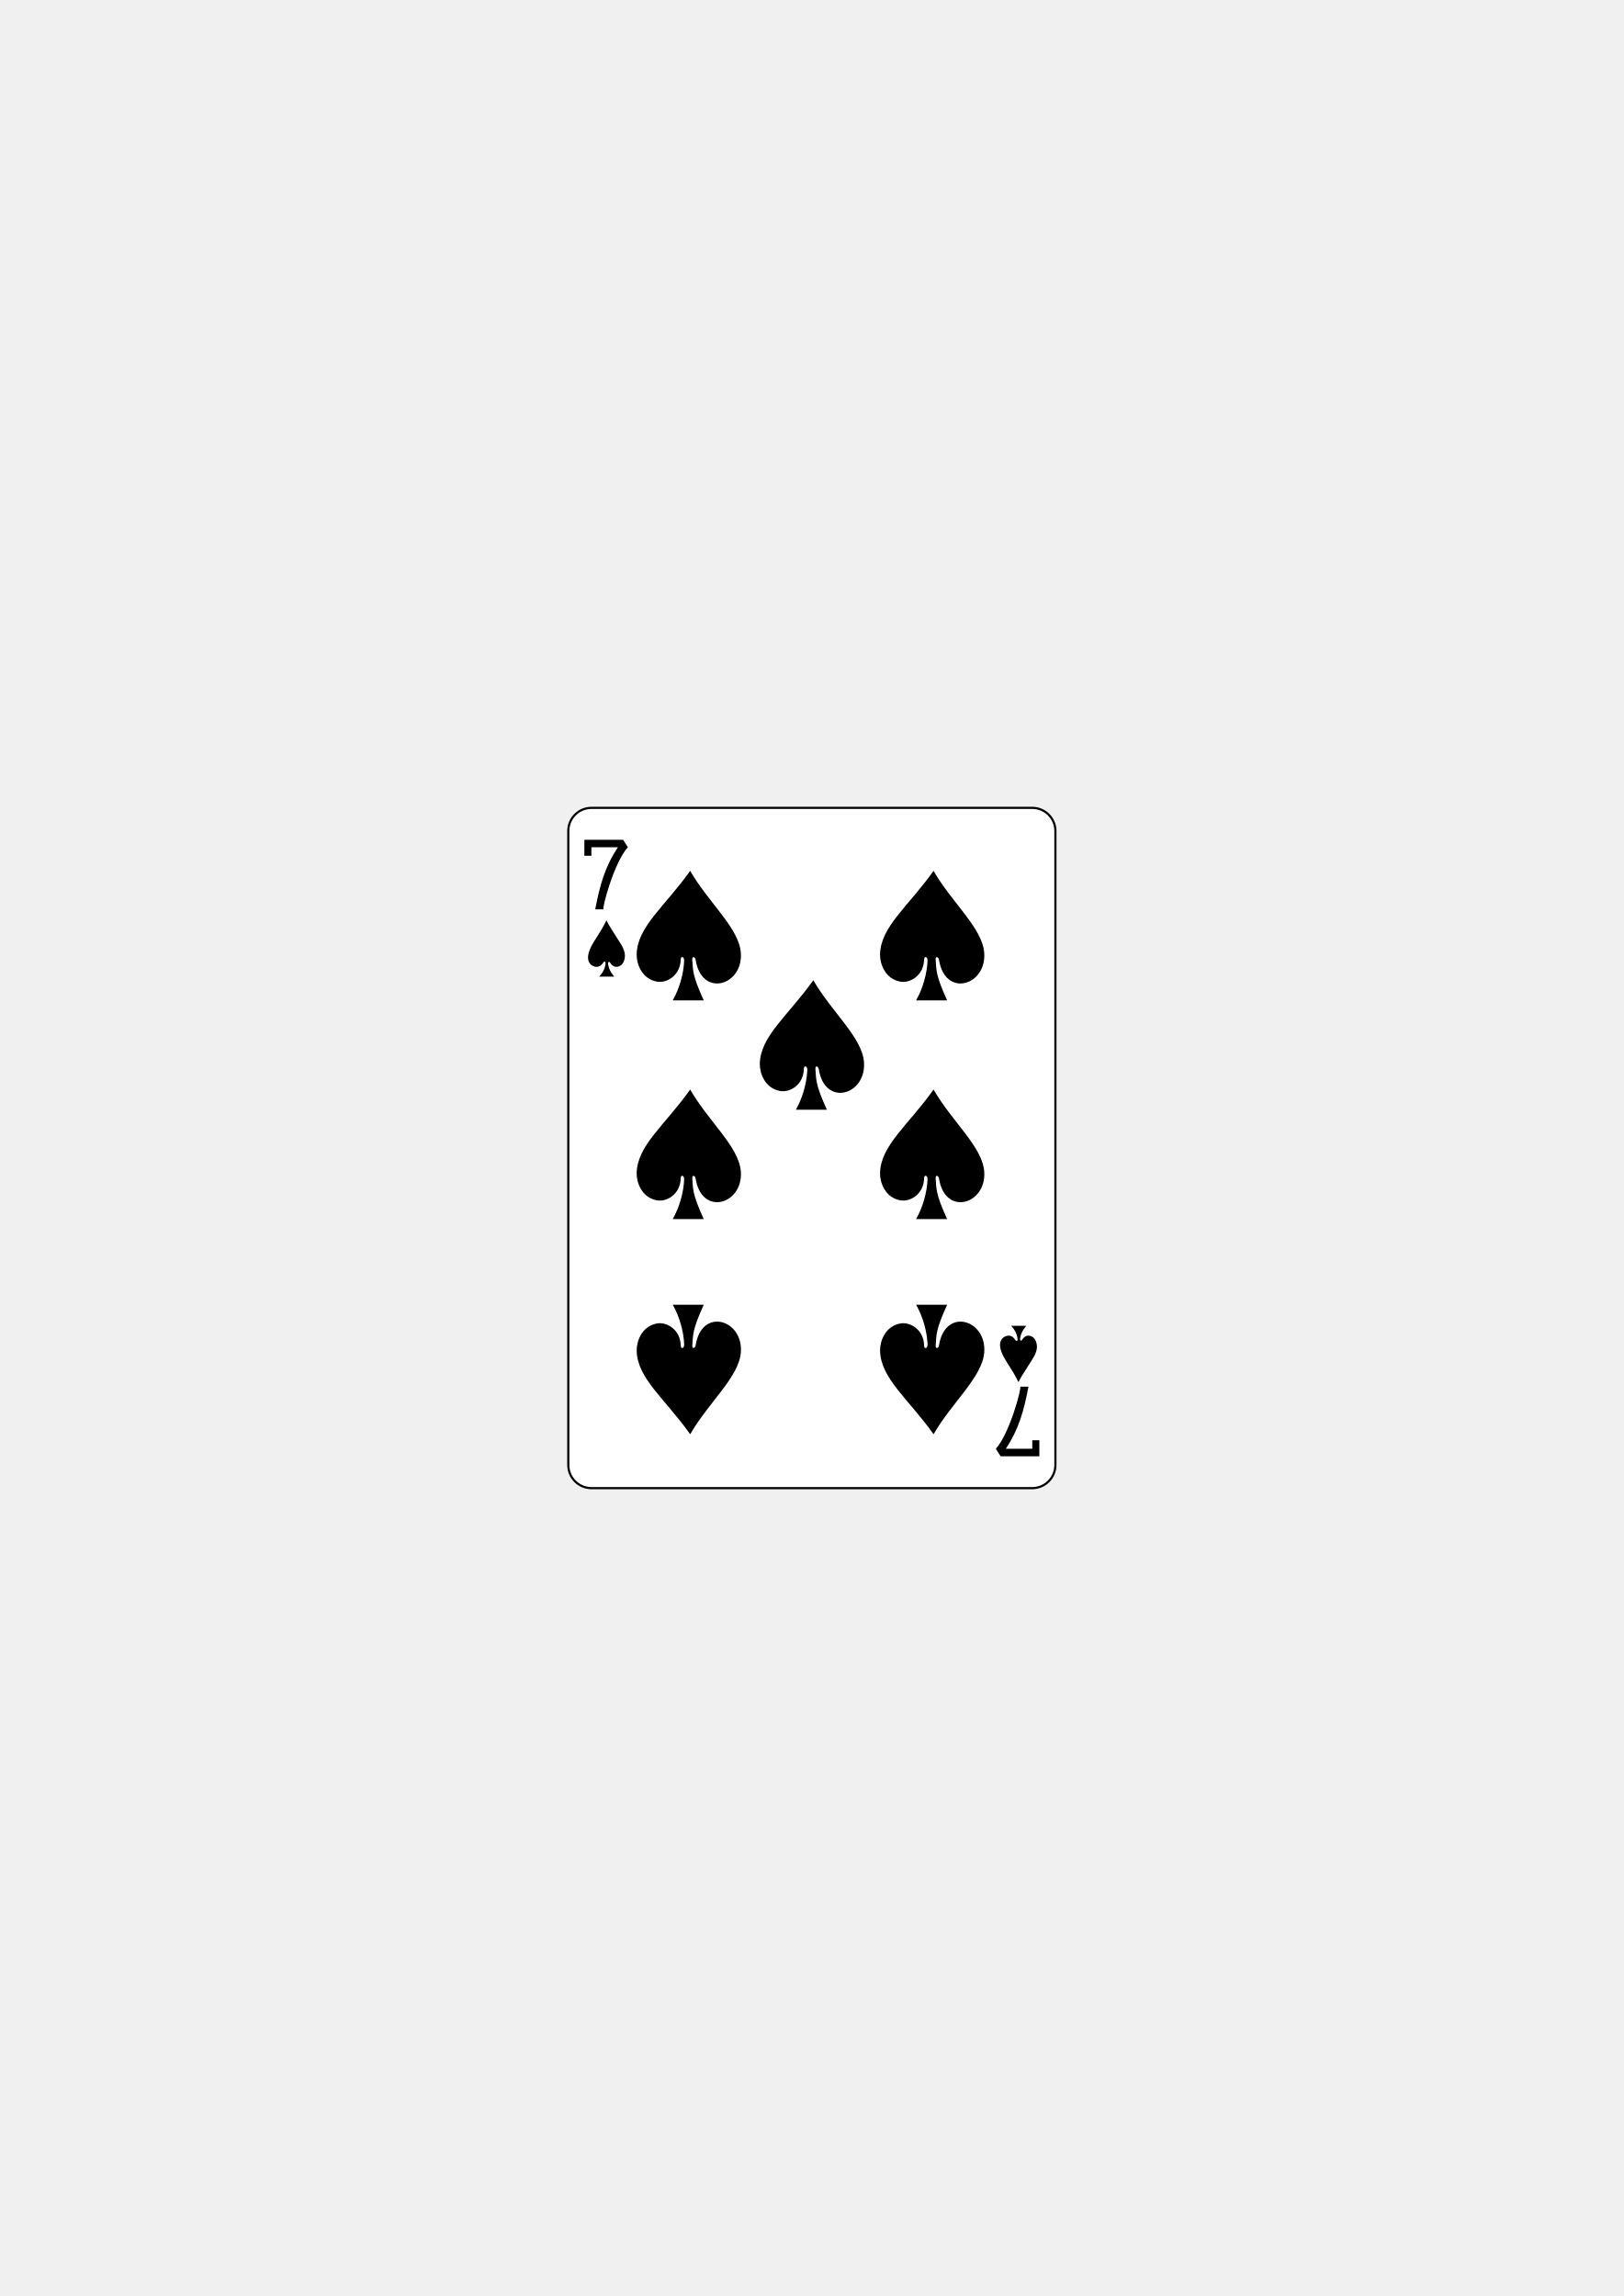
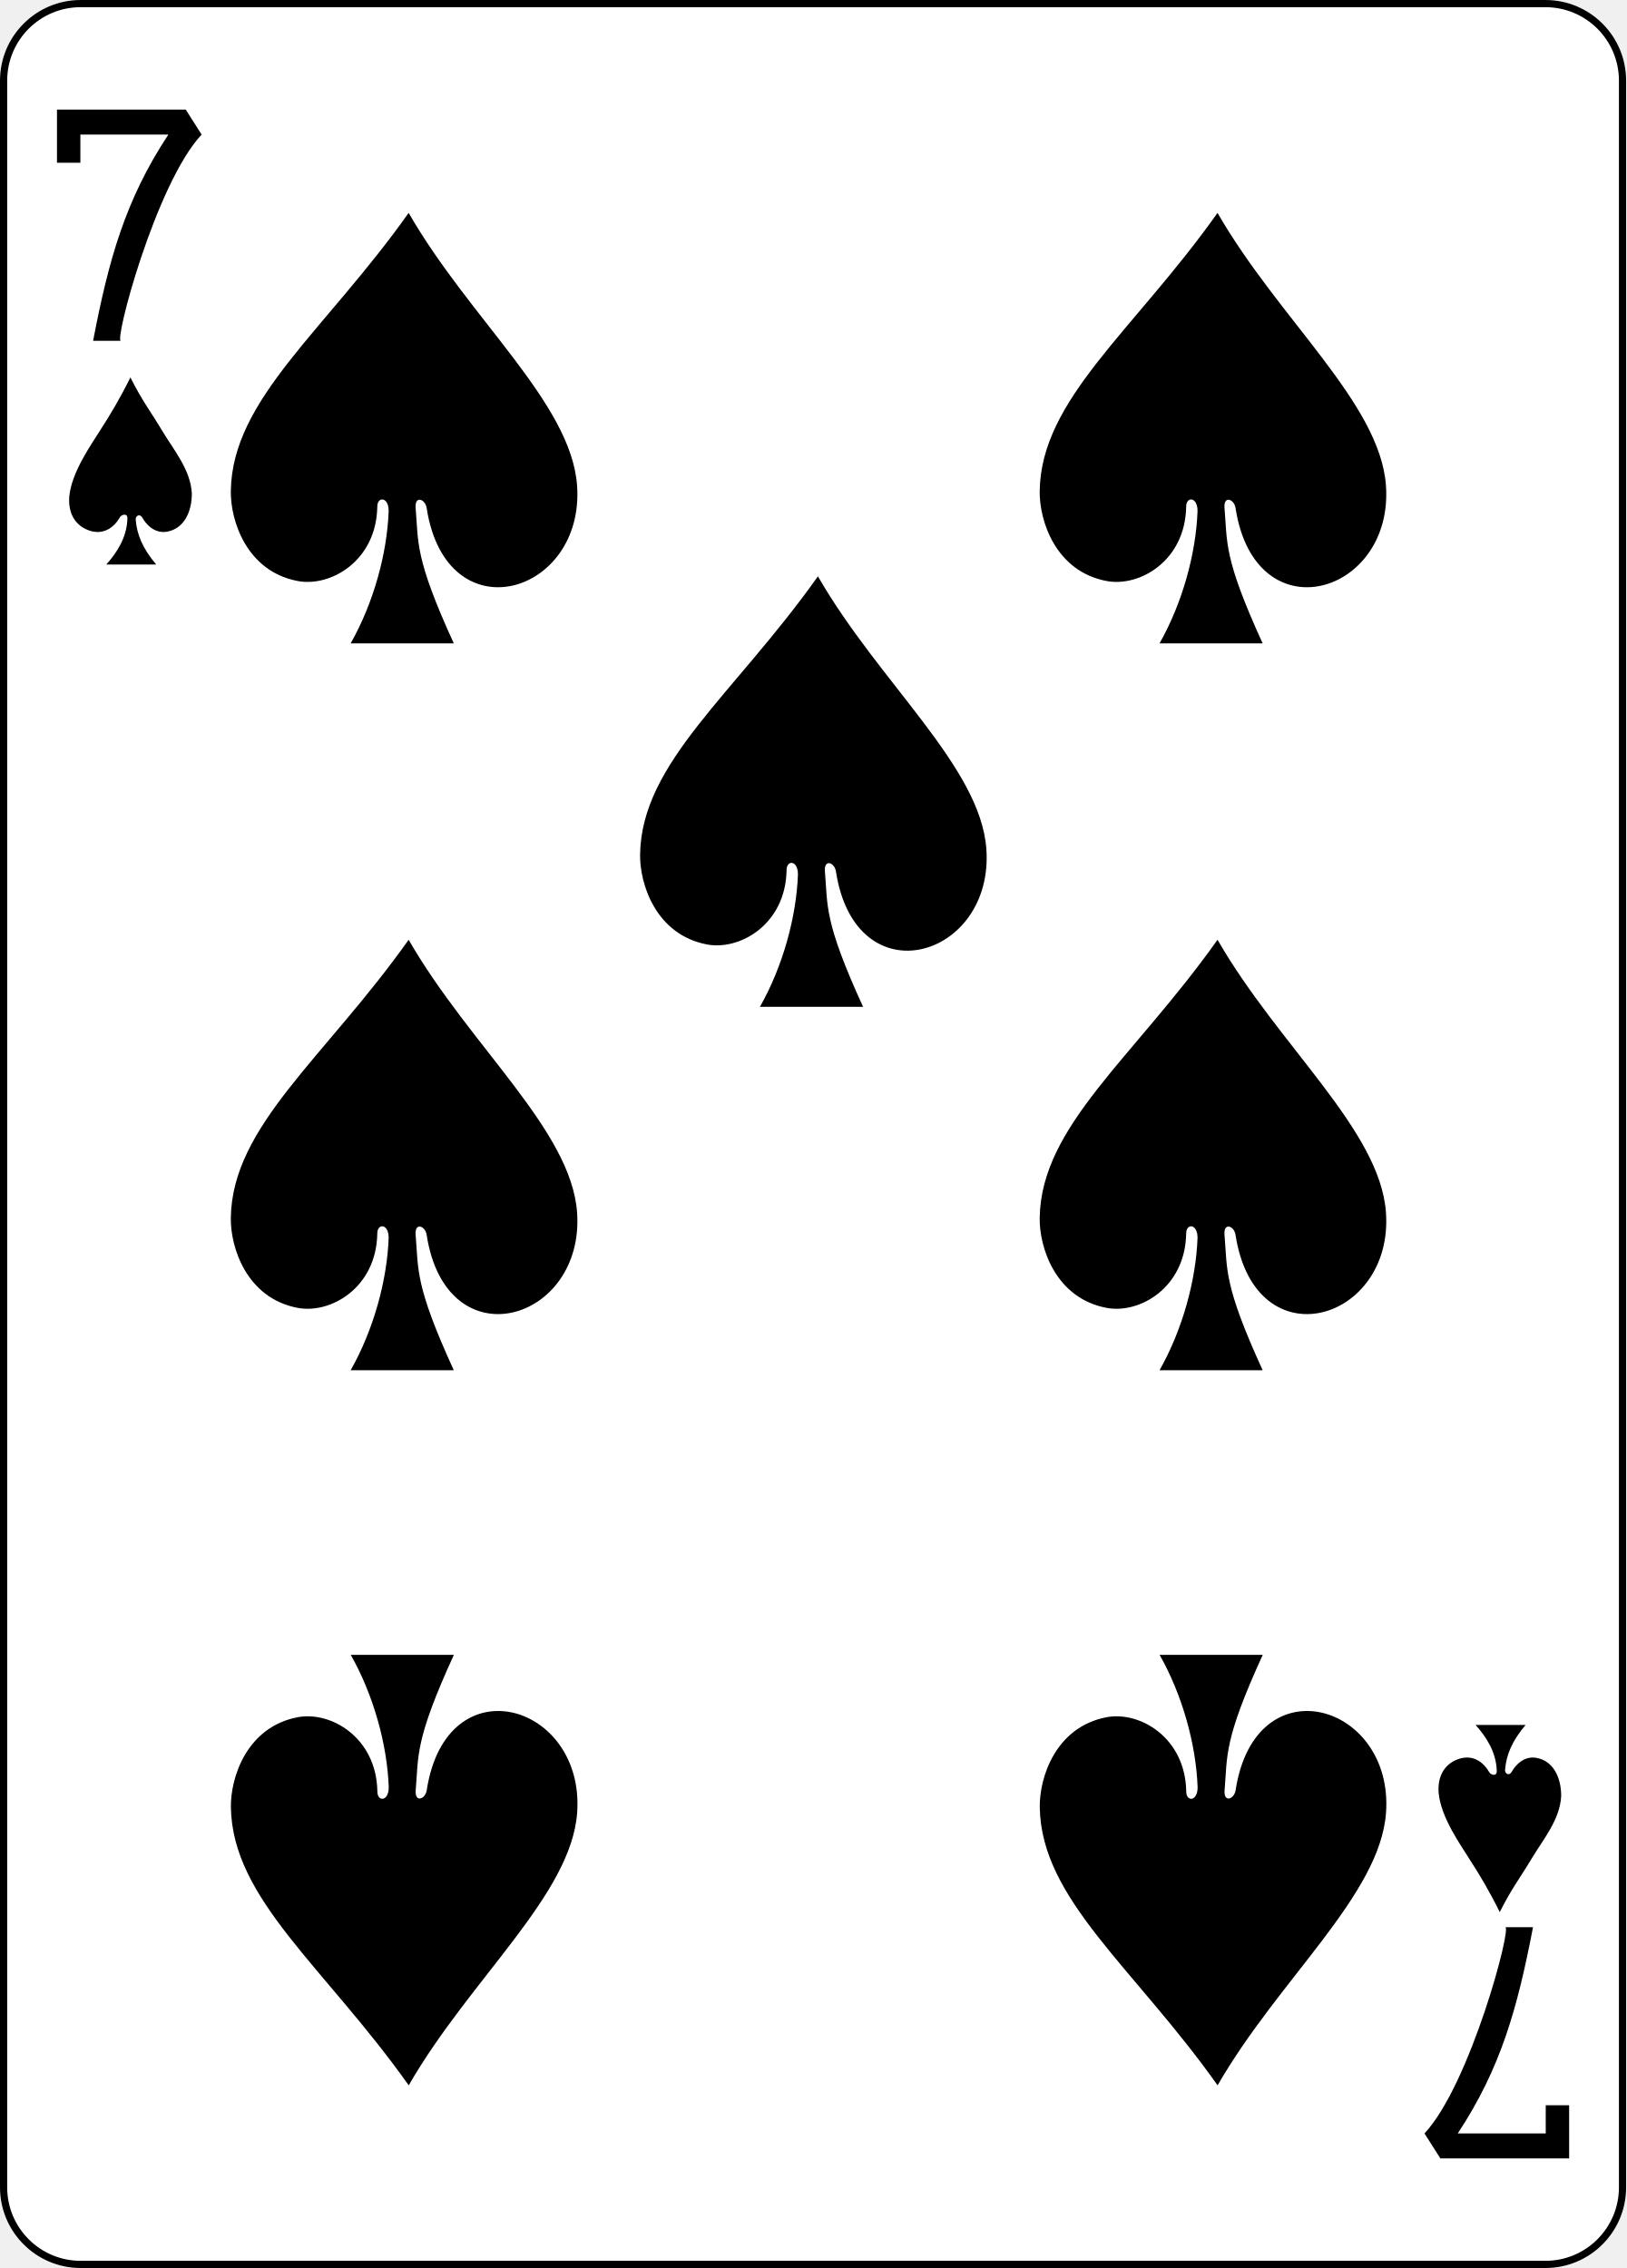
- <svg xmlns="http://www.w3.org/2000/svg" width="744.094" height="1052.362" id="svg4423" version="1.1">
+ <svg xmlns="http://www.w3.org/2000/svg" width="224.218" height="312.801" id="svg4423" version="1.1">
  <defs id="defs4425" />
-   <g id="layer1">
+   <g id="layer1" transform="translate(-259.9381,-369.7806)">
    <g transform="translate(-714.3115,-219.6759)" id="g3643" style="display:inline">
      <g id="g8156">
        <g id="g8853-3" style="display:inline" transform="translate(-5059.956,3024.952)">
-           <rect ry="10.63" rx="10.63" style="fill:#ffffff;fill-opacity:1;stroke:#000000;stroke-width:0.99;stroke-miterlimit:3.8;stroke-opacity:1;stroke-dasharray:none;display:inline" id="rect6359-6" width="223.228" height="311.811" x="6034.701" y="-2435" />
+           <rect ry="10.63" rx="10.63" style="display:inline;fill:#ffffff;fill-opacity:1;stroke:#000000;stroke-width:0.99;stroke-miterlimit:3.8;stroke-dasharray:none;stroke-opacity:1" id="rect6359-6" width="223.228" height="311.811" x="6034.701" y="-2435" />
          <g id="g8660-1" transform="matrix(0.3010621,0,0,0.3010621,5449.582,-1980.882)">
-             <path style="fill:#000000;fill-opacity:1;display:inline" d="m 1984.51,-1353.898 c 7.082,-36.836 14.645,-64.473 34.478,-94.491 l -40.306,0 0,12.921 -10.714,0 0,-24.35 58.972,0 7.269,11.429 c -21.064,22.576 -40.351,95.556 -36.934,94.491 z" id="path7110-5" />
-             <path id="path7126-4" d="m 2643.988,-627.171 c -7.082,36.836 -14.645,64.473 -34.478,94.491 l 40.306,0 0,-12.921 10.714,0 0,24.35 -58.972,0 -7.269,-11.429 c 21.064,-22.576 40.351,-95.556 36.934,-94.491 z" style="fill:#000000;fill-opacity:1;display:inline" />
+             <path style="display:inline;fill:#000000;fill-opacity:1" d="m 1984.51,-1353.898 c 7.082,-36.836 14.645,-64.473 34.478,-94.491 h -40.306 v 12.921 h -10.714 v -24.35 h 58.972 l 7.269,11.429 c -21.064,22.576 -40.351,95.556 -36.934,94.491 z" id="path7110-5" />
+             <path id="path7126-4" d="m 2643.988,-627.171 c -7.082,36.836 -14.645,64.473 -34.478,94.491 h 40.306 v -12.921 h 10.714 v 24.35 h -58.972 l -7.269,-11.429 c 21.064,-22.576 40.351,-95.556 36.934,-94.491 z" style="display:inline;fill:#000000;fill-opacity:1" />
          </g>
        </g>
      </g>
-       <path id="path3212" d="m 1027.841,659.956 c 0.015,-2.026 -1.587,-2.064 -1.569,-0.586 -0.134,7.429 -6.417,11.086 -10.981,10.219 -7.036,-1.338 -9.282,-8.322 -9.215,-12.435 0.207,-12.696 12.988,-22.058 24.52,-38.335 8.45,14.691 22.397,26.23 23.223,37.586 1.098,15.098 -18.009,20.73 -20.737,3.133 -0.176,-1.243 -1.64,-1.801 -1.526,-0.065 0.414,4.823 -0.175,6.831 5.266,18.719 l -14.222,0 c 3.15,-5.555 5.025,-12.375 5.24,-18.236 z" style="fill:#000000;fill-opacity:1;display:inline" />
-       <path id="path3214" d="m 1139.374,659.956 c 0.015,-2.026 -1.587,-2.064 -1.569,-0.586 -0.134,7.429 -6.417,11.086 -10.981,10.219 -7.036,-1.338 -9.282,-8.322 -9.215,-12.435 0.207,-12.696 12.988,-22.058 24.52,-38.335 8.45,14.691 22.397,26.23 23.223,37.586 1.098,15.098 -18.009,20.73 -20.737,3.133 -0.176,-1.243 -1.64,-1.801 -1.526,-0.065 0.414,4.823 -0.175,6.831 5.266,18.719 l -14.222,0 c 3.15,-5.555 5.025,-12.375 5.24,-18.236 z" style="fill:#000000;fill-opacity:1;display:inline" />
-       <path id="path3216" d="m 1084.275,710.08 c 0.015,-2.026 -1.587,-2.064 -1.569,-0.586 -0.134,7.429 -6.417,11.086 -10.981,10.219 -7.036,-1.338 -9.282,-8.322 -9.215,-12.435 0.207,-12.696 12.988,-22.058 24.52,-38.335 8.45,14.691 22.397,26.23 23.223,37.586 1.098,15.098 -18.009,20.73 -20.737,3.133 -0.176,-1.243 -1.64,-1.801 -1.526,-0.065 0.414,4.823 -0.175,6.831 5.266,18.719 l -14.222,0 c 3.15,-5.555 5.025,-12.375 5.24,-18.236 z" style="fill:#000000;fill-opacity:1;display:inline" />
-       <path id="path3218" d="m 1139.374,760.204 c 0.015,-2.026 -1.587,-2.064 -1.569,-0.586 -0.134,7.429 -6.417,11.086 -10.981,10.219 -7.036,-1.338 -9.282,-8.322 -9.215,-12.435 0.207,-12.696 12.988,-22.058 24.52,-38.335 8.45,14.691 22.397,26.23 23.223,37.586 1.098,15.098 -18.009,20.73 -20.737,3.133 -0.176,-1.243 -1.64,-1.801 -1.526,-0.065 0.414,4.823 -0.175,6.831 5.266,18.719 l -14.222,0 c 3.15,-5.555 5.025,-12.375 5.24,-18.236 z" style="fill:#000000;fill-opacity:1;display:inline" />
-       <path id="path3220" d="m 1027.841,760.204 c 0.015,-2.026 -1.587,-2.064 -1.569,-0.586 -0.134,7.429 -6.417,11.086 -10.981,10.219 -7.036,-1.338 -9.282,-8.322 -9.215,-12.435 0.207,-12.696 12.988,-22.058 24.52,-38.335 8.45,14.691 22.397,26.23 23.223,37.586 1.098,15.098 -18.009,20.73 -20.737,3.133 -0.176,-1.243 -1.64,-1.801 -1.526,-0.065 0.414,4.823 -0.175,6.831 5.266,18.719 l -14.222,0 c 3.15,-5.555 5.025,-12.375 5.24,-18.236 z" style="fill:#000000;fill-opacity:1;display:inline" />
-       <path id="path3304" d="m 1139.384,835.927 c 0.015,2.026 -1.587,2.064 -1.569,0.586 -0.134,-7.429 -6.417,-11.086 -10.981,-10.219 -7.036,1.338 -9.282,8.322 -9.215,12.435 0.207,12.696 12.988,22.058 24.52,38.335 8.45,-14.691 22.397,-26.23 23.223,-37.586 1.098,-15.098 -18.009,-20.73 -20.737,-3.133 -0.176,1.243 -1.64,1.801 -1.526,0.065 0.414,-4.823 -0.175,-6.831 5.266,-18.719 l -14.222,0 c 3.15,5.555 5.025,12.375 5.24,18.236 z" style="fill:#000000;fill-opacity:1;display:inline" />
-       <path id="path3306" d="m 1027.852,835.927 c 0.015,2.026 -1.587,2.064 -1.569,0.586 -0.134,-7.429 -6.417,-11.086 -10.981,-10.219 -7.036,1.338 -9.282,8.322 -9.215,12.435 0.207,12.696 12.988,22.058 24.52,38.335 8.45,-14.691 22.397,-26.23 23.223,-37.586 1.098,-15.098 -18.009,-20.73 -20.737,-3.133 -0.176,1.243 -1.64,1.801 -1.526,0.065 0.414,-4.823 -0.175,-6.831 5.266,-18.719 l -14.222,0 c 3.15,5.555 5.025,12.375 5.24,18.236 z" style="fill:#000000;fill-opacity:1;display:inline" />
-       <path id="path3324" d="m 991.818,660.968 c 0.01,-0.872 -0.895,-0.465 -1.018,-0.19 -1.163,1.986 -2.865,2.448 -4.548,1.732 -1.667,-0.709 -2.604,-2.28 -2.454,-4.522 0.31,-3.438 3.035,-7.2 4.355,-9.326 1.252,-1.93 2.628,-4.222 4.077,-7.154 1.697,3.363 2.559,4.321 4.405,7.391 1.626,2.704 3.892,5.353 4.067,8.622 0,2.485 -1.046,4.832 -3.399,5.259 -1.331,0.242 -2.579,-0.442 -3.504,-2.037 -0.282,-0.407 -0.849,-0.195 -0.839,0.362 0.165,2.093 0.955,3.983 2.829,6.212 l -6.887,0 c 1.41,-1.576 2.849,-3.704 2.915,-6.349 z" style="fill:#000000;fill-opacity:1;display:inline" />
-       <path style="fill:#000000;fill-opacity:1;display:inline" d="m 1180.633,833.713 c 0.01,0.872 -0.895,0.465 -1.018,0.19 -1.163,-1.986 -2.865,-2.448 -4.548,-1.732 -1.667,0.709 -2.604,2.28 -2.454,4.522 0.31,3.438 3.035,7.2 4.355,9.326 1.252,1.93 2.628,4.222 4.077,7.154 1.697,-3.363 2.559,-4.321 4.405,-7.391 1.626,-2.704 3.893,-5.353 4.067,-8.622 0,-2.485 -1.046,-4.832 -3.399,-5.259 -1.331,-0.242 -2.579,0.442 -3.504,2.037 -0.282,0.407 -0.849,0.195 -0.839,-0.362 0.165,-2.093 0.955,-3.983 2.829,-6.212 l -6.887,0 c 1.41,1.576 2.849,3.704 2.915,6.349 z" id="path3348" />
+       <path id="path3212" d="m 1027.841,659.956 c 0.015,-2.026 -1.587,-2.064 -1.569,-0.586 -0.134,7.429 -6.417,11.086 -10.981,10.219 -7.036,-1.338 -9.282,-8.322 -9.215,-12.435 0.207,-12.696 12.988,-22.058 24.52,-38.335 8.45,14.691 22.397,26.23 23.223,37.586 1.098,15.098 -18.009,20.73 -20.737,3.133 -0.176,-1.243 -1.64,-1.801 -1.526,-0.065 0.414,4.823 -0.175,6.831 5.266,18.719 h -14.222 c 3.15,-5.555 5.025,-12.375 5.24,-18.236 z" style="display:inline;fill:#000000;fill-opacity:1" />
+       <path id="path3214" d="m 1139.374,659.956 c 0.015,-2.026 -1.587,-2.064 -1.569,-0.586 -0.134,7.429 -6.417,11.086 -10.981,10.219 -7.036,-1.338 -9.282,-8.322 -9.215,-12.435 0.207,-12.696 12.988,-22.058 24.52,-38.335 8.45,14.691 22.397,26.23 23.223,37.586 1.098,15.098 -18.009,20.73 -20.737,3.133 -0.176,-1.243 -1.64,-1.801 -1.526,-0.065 0.414,4.823 -0.175,6.831 5.266,18.719 h -14.222 c 3.15,-5.555 5.025,-12.375 5.24,-18.236 z" style="display:inline;fill:#000000;fill-opacity:1" />
+       <path id="path3216" d="m 1084.275,710.08 c 0.015,-2.026 -1.587,-2.064 -1.569,-0.586 -0.134,7.429 -6.417,11.086 -10.981,10.219 -7.036,-1.338 -9.282,-8.322 -9.215,-12.435 0.207,-12.696 12.988,-22.058 24.52,-38.335 8.45,14.691 22.397,26.23 23.223,37.586 1.098,15.098 -18.009,20.73 -20.737,3.133 -0.176,-1.243 -1.64,-1.801 -1.526,-0.065 0.414,4.823 -0.175,6.831 5.266,18.719 h -14.222 c 3.15,-5.555 5.025,-12.375 5.24,-18.236 z" style="display:inline;fill:#000000;fill-opacity:1" />
+       <path id="path3218" d="m 1139.374,760.204 c 0.015,-2.026 -1.587,-2.064 -1.569,-0.586 -0.134,7.429 -6.417,11.086 -10.981,10.219 -7.036,-1.338 -9.282,-8.322 -9.215,-12.435 0.207,-12.696 12.988,-22.058 24.52,-38.335 8.45,14.691 22.397,26.23 23.223,37.586 1.098,15.098 -18.009,20.73 -20.737,3.133 -0.176,-1.243 -1.64,-1.801 -1.526,-0.065 0.414,4.823 -0.175,6.831 5.266,18.719 h -14.222 c 3.15,-5.555 5.025,-12.375 5.24,-18.236 z" style="display:inline;fill:#000000;fill-opacity:1" />
+       <path id="path3220" d="m 1027.841,760.204 c 0.015,-2.026 -1.587,-2.064 -1.569,-0.586 -0.134,7.429 -6.417,11.086 -10.981,10.219 -7.036,-1.338 -9.282,-8.322 -9.215,-12.435 0.207,-12.696 12.988,-22.058 24.52,-38.335 8.45,14.691 22.397,26.23 23.223,37.586 1.098,15.098 -18.009,20.73 -20.737,3.133 -0.176,-1.243 -1.64,-1.801 -1.526,-0.065 0.414,4.823 -0.175,6.831 5.266,18.719 h -14.222 c 3.15,-5.555 5.025,-12.375 5.24,-18.236 z" style="display:inline;fill:#000000;fill-opacity:1" />
+       <path id="path3304" d="m 1139.384,835.927 c 0.015,2.026 -1.587,2.064 -1.569,0.586 -0.134,-7.429 -6.417,-11.086 -10.981,-10.219 -7.036,1.338 -9.282,8.322 -9.215,12.435 0.207,12.696 12.988,22.058 24.52,38.335 8.45,-14.691 22.397,-26.23 23.223,-37.586 1.098,-15.098 -18.009,-20.73 -20.737,-3.133 -0.176,1.243 -1.64,1.801 -1.526,0.065 0.414,-4.823 -0.175,-6.831 5.266,-18.719 h -14.222 c 3.15,5.555 5.025,12.375 5.24,18.236 z" style="display:inline;fill:#000000;fill-opacity:1" />
+       <path id="path3306" d="m 1027.852,835.927 c 0.015,2.026 -1.587,2.064 -1.569,0.586 -0.134,-7.429 -6.417,-11.086 -10.981,-10.219 -7.036,1.338 -9.282,8.322 -9.215,12.435 0.207,12.696 12.988,22.058 24.52,38.335 8.45,-14.691 22.397,-26.23 23.223,-37.586 1.098,-15.098 -18.009,-20.73 -20.737,-3.133 -0.176,1.243 -1.64,1.801 -1.526,0.065 0.414,-4.823 -0.175,-6.831 5.266,-18.719 h -14.222 c 3.15,5.555 5.025,12.375 5.24,18.236 z" style="display:inline;fill:#000000;fill-opacity:1" />
+       <path id="path3324" d="m 991.818,660.968 c 0.01,-0.872 -0.895,-0.465 -1.018,-0.19 -1.163,1.986 -2.865,2.448 -4.548,1.732 -1.667,-0.709 -2.604,-2.28 -2.454,-4.522 0.31,-3.438 3.035,-7.2 4.355,-9.326 1.252,-1.93 2.628,-4.222 4.077,-7.154 1.697,3.363 2.559,4.321 4.405,7.391 1.626,2.704 3.892,5.353 4.067,8.622 0,2.485 -1.046,4.832 -3.399,5.259 -1.331,0.242 -2.579,-0.442 -3.504,-2.037 -0.282,-0.407 -0.849,-0.195 -0.839,0.362 0.165,2.093 0.955,3.983 2.829,6.212 h -6.887 c 1.41,-1.576 2.849,-3.704 2.915,-6.349 z" style="display:inline;fill:#000000;fill-opacity:1" />
+       <path style="display:inline;fill:#000000;fill-opacity:1" d="m 1180.633,833.713 c 0.01,0.872 -0.895,0.465 -1.018,0.19 -1.163,-1.986 -2.865,-2.448 -4.548,-1.732 -1.667,0.709 -2.604,2.28 -2.454,4.522 0.31,3.438 3.035,7.2 4.355,9.326 1.252,1.93 2.628,4.222 4.077,7.154 1.697,-3.363 2.559,-4.321 4.405,-7.391 1.626,-2.704 3.893,-5.353 4.067,-8.622 0,-2.485 -1.046,-4.832 -3.399,-5.259 -1.331,-0.242 -2.579,0.442 -3.504,2.037 -0.282,0.407 -0.849,0.195 -0.839,-0.362 0.165,-2.093 0.955,-3.983 2.829,-6.212 h -6.887 c 1.41,1.576 2.849,3.704 2.915,6.349 z" id="path3348" />
    </g>
  </g>
</svg>
